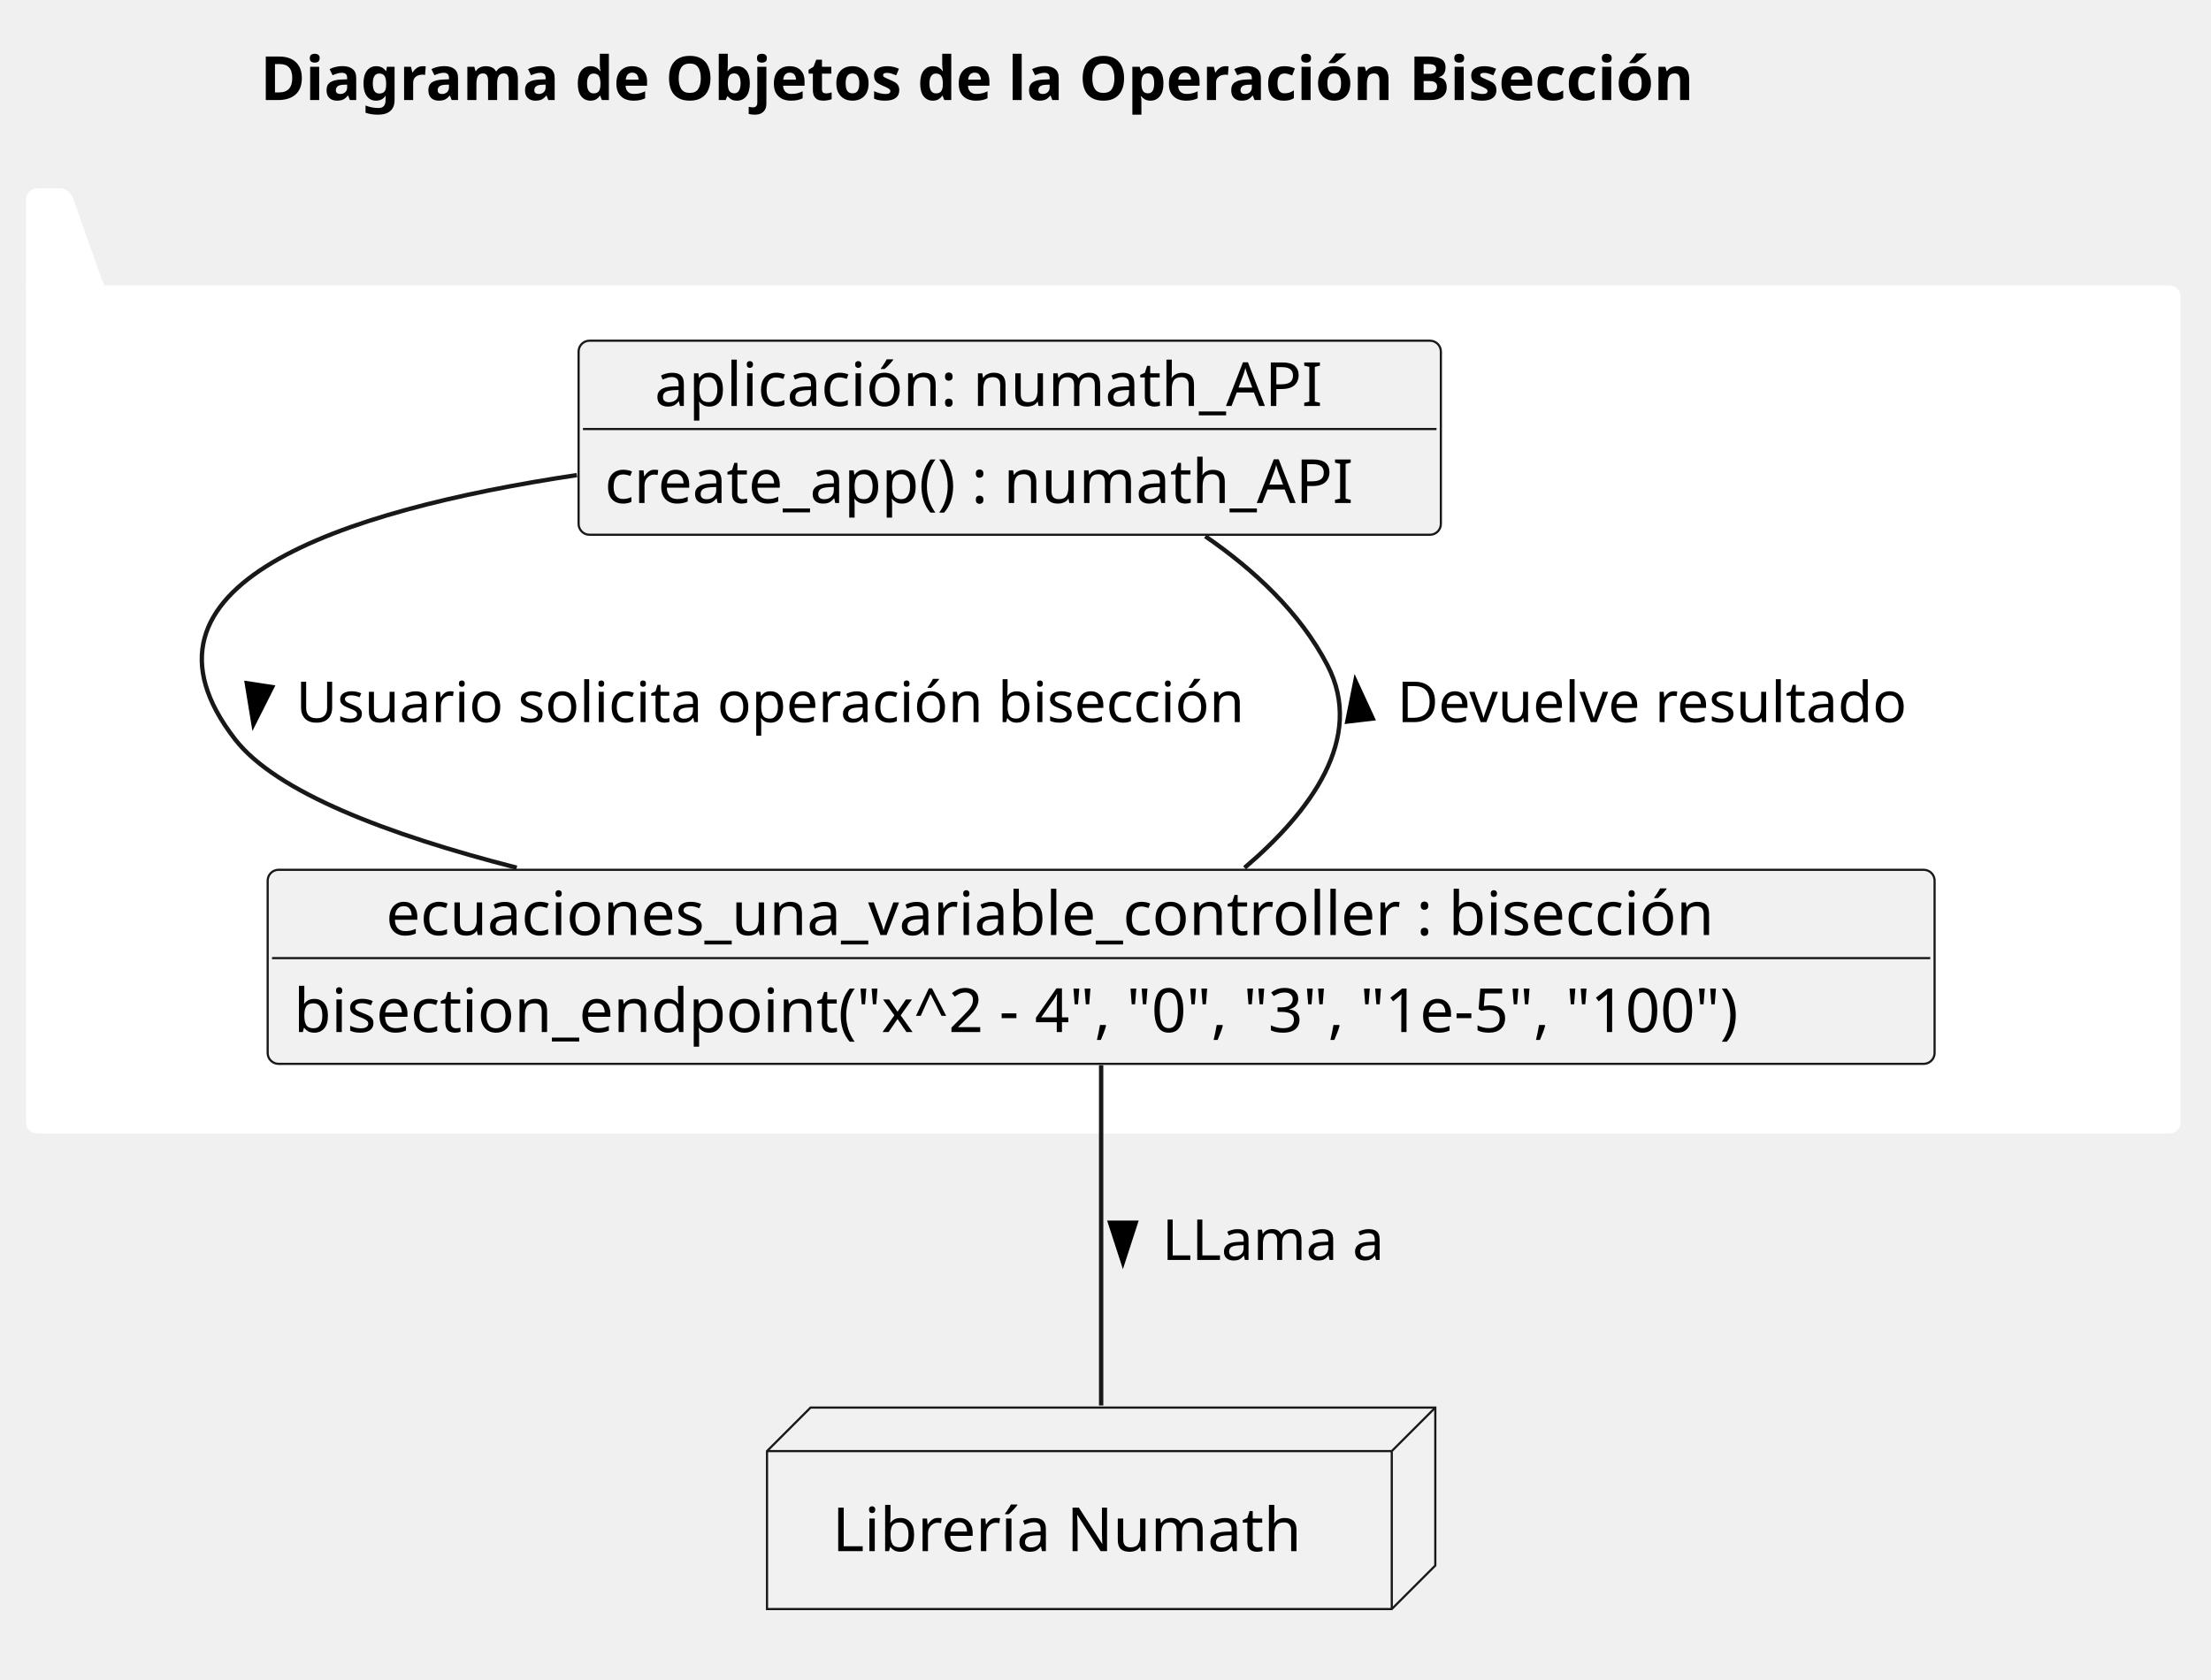
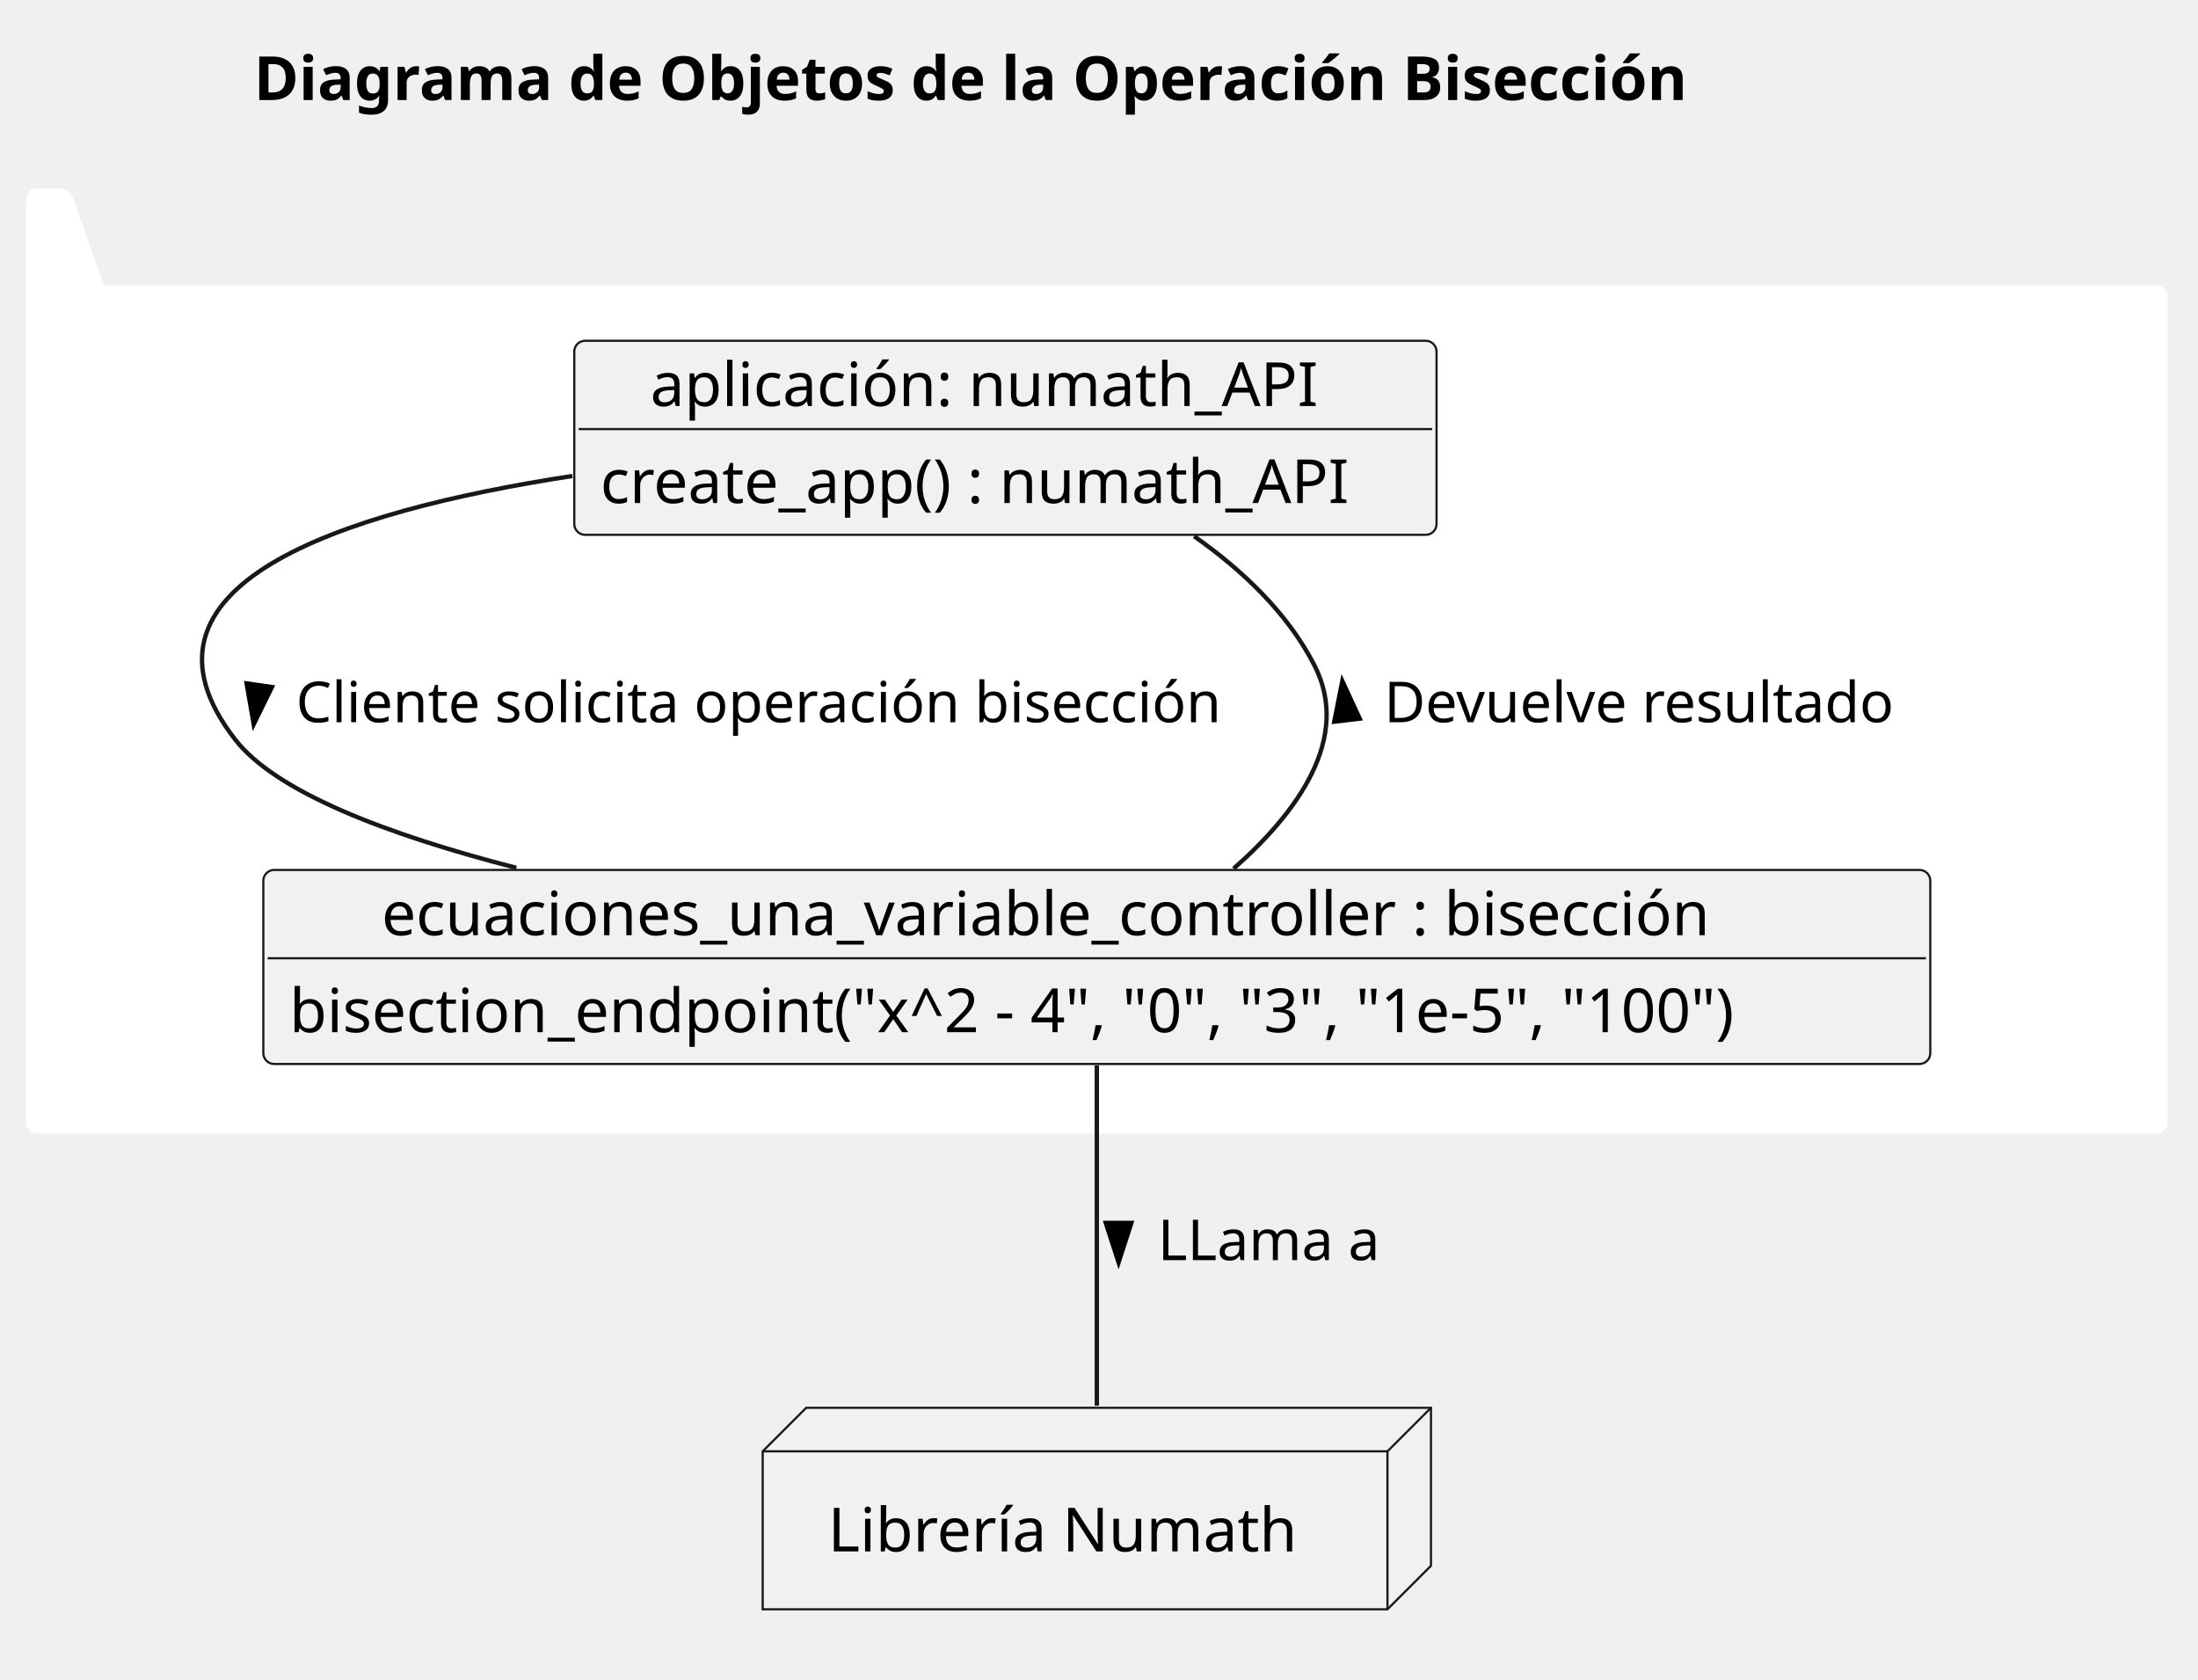
- <svg xmlns="http://www.w3.org/2000/svg" contentStyleType="text/css" data-diagram-type="CLASS" height="386px" preserveAspectRatio="none" style="width:508px;height:386px;background:#FFFFFF;" version="1.1" viewBox="0 0 508 386" width="508px" zoomAndPan="magnify">
+ <svg xmlns="http://www.w3.org/2000/svg" contentStyleType="text/css" data-diagram-type="CLASS" height="386px" preserveAspectRatio="none" style="width:505px;height:386px;background:#FFFFFF;" version="1.1" viewBox="0 0 505 386" width="505px" zoomAndPan="magnify">
  <defs />
  <g>
    <g class="title" data-source-line="4">
-       <text fill="#000000" font-family="sans-serif" font-size="14" font-weight="bold" lengthAdjust="spacing" textLength="374.391" x="59.805" y="22.995">Diagrama de Objetos de la Operación Bisección</text>
+       <text fill="#000000" font-family="sans-serif" font-size="14" font-weight="bold" lengthAdjust="spacing" textLength="374.391" x="58.305" y="22.995">Diagrama de Objetos de la Operación Bisección</text>
    </g>
    <g class="cluster" data-entity=" " data-source-line="6" data-uid="ent0002" id="cluster_ ">
-       <path d="M8.5,43.297 L14.374,43.297 A3.75,3.75 0 0 1 16.874,45.797 L23.874,65.594 L498.5,65.594 A2.5,2.5 0 0 1 501,68.094 L501,257.977 A2.5,2.5 0 0 1 498.5,260.477 L8.5,260.477 A2.5,2.5 0 0 1 6,257.977 L6,45.797 A2.5,2.5 0 0 1 8.5,43.297" fill="#FFFFFF" />
+       <path d="M8.5,43.297 L14.374,43.297 A3.75,3.75 0 0 1 16.874,45.797 L23.874,65.594 L495.5,65.594 A2.5,2.5 0 0 1 498,68.094 L498,257.977 A2.5,2.5 0 0 1 495.5,260.477 L8.5,260.477 A2.5,2.5 0 0 1 6,257.977 L6,45.797 A2.5,2.5 0 0 1 8.5,43.297" fill="#FFFFFF" />
      <line style="stroke:#FFFFFF;stroke-width:1.5;" x1="6" x2="23.874" y1="65.594" y2="65.594" />
      <text fill="#000000" font-family="sans-serif" font-size="14" font-weight="bold" lengthAdjust="spacing" textLength="4.874" x="10" y="58.292"> </text>
    </g>
    <g class="entity" data-entity="flask_app" data-source-line="7" data-uid="ent0003" id="entity_flask_app">
-       <rect fill="#F1F1F1" height="44.594" rx="2.5" ry="2.5" style="stroke:#181818;stroke-width:0.5;" width="198.115" x="132.94" y="78.297" />
-       <text fill="#000000" font-family="sans-serif" font-size="14" lengthAdjust="spacing" textLength="163.188" x="150.404" y="93.292">aplicación: numath_API</text>
-       <line style="stroke:#181818;stroke-width:0.5;" x1="133.94" x2="330.055" y1="98.594" y2="98.594" />
-       <text fill="#000000" font-family="sans-serif" font-size="14" lengthAdjust="spacing" textLength="186.115" x="138.94" y="115.589">create_app() : numath_API</text>
+       <rect fill="#F1F1F1" height="44.594" rx="2.5" ry="2.5" style="stroke:#181818;stroke-width:0.5;" width="198.115" x="131.94" y="78.297" />
+       <text fill="#000000" font-family="sans-serif" font-size="14" lengthAdjust="spacing" textLength="163.188" x="149.404" y="93.292">aplicación: numath_API</text>
+       <line style="stroke:#181818;stroke-width:0.5;" x1="132.94" x2="329.055" y1="98.594" y2="98.594" />
+       <text fill="#000000" font-family="sans-serif" font-size="14" lengthAdjust="spacing" textLength="186.115" x="137.94" y="115.589">create_app() : numath_API</text>
    </g>
    <g class="entity" data-entity="operaciones" data-source-line="11" data-uid="ent0004" id="entity_operaciones">
-       <rect fill="#F1F1F1" height="44.594" rx="2.5" ry="2.5" style="stroke:#181818;stroke-width:0.5;" width="382.993" x="61.5" y="199.887" />
-       <text fill="#000000" font-family="sans-serif" font-size="14" lengthAdjust="spacing" textLength="328.617" x="88.688" y="214.882">ecuaciones_una_variable_controller : bisección</text>
-       <line style="stroke:#181818;stroke-width:0.5;" x1="62.5" x2="443.493" y1="220.184" y2="220.184" />
-       <text fill="#000000" font-family="sans-serif" font-size="14" lengthAdjust="spacing" textLength="370.993" x="67.5" y="237.179">bisection_endpoint("x^2 - 4", "0", "3", "1e-5", "100")</text>
+       <rect fill="#F1F1F1" height="44.594" rx="2.5" ry="2.5" style="stroke:#181818;stroke-width:0.5;" width="382.993" x="60.5" y="199.887" />
+       <text fill="#000000" font-family="sans-serif" font-size="14" lengthAdjust="spacing" textLength="328.617" x="87.688" y="214.882">ecuaciones_una_variable_controller : bisección</text>
+       <line style="stroke:#181818;stroke-width:0.5;" x1="61.5" x2="442.493" y1="220.184" y2="220.184" />
+       <text fill="#000000" font-family="sans-serif" font-size="14" lengthAdjust="spacing" textLength="370.993" x="66.5" y="237.179">bisection_endpoint("x^2 - 4", "0", "3", "1e-5", "100")</text>
    </g>
    <g class="entity" data-entity="PyLibrary" data-source-line="16" data-uid="ent0005" id="entity_PyLibrary">
-       <polygon fill="#F1F1F1" points="176.23,333.477,186.23,323.477,329.775,323.477,329.775,359.774,319.775,369.774,176.23,369.774,176.23,333.477" style="stroke:#181818;stroke-width:0.5;" />
-       <line style="stroke:#181818;stroke-width:0.5;" x1="319.775" x2="329.775" y1="333.477" y2="323.477" />
-       <line style="stroke:#181818;stroke-width:0.5;" x1="176.23" x2="319.775" y1="333.477" y2="333.477" />
-       <line style="stroke:#181818;stroke-width:0.5;" x1="319.775" x2="319.775" y1="333.477" y2="369.774" />
-       <text fill="#000000" font-family="sans-serif" font-size="14" lengthAdjust="spacing" textLength="113.545" x="191.23" y="356.472">Librería Numath</text>
+       <polygon fill="#F1F1F1" points="175.23,333.477,185.23,323.477,328.775,323.477,328.775,359.774,318.775,369.774,175.23,369.774,175.23,333.477" style="stroke:#181818;stroke-width:0.5;" />
+       <line style="stroke:#181818;stroke-width:0.5;" x1="318.775" x2="328.775" y1="333.477" y2="323.477" />
+       <line style="stroke:#181818;stroke-width:0.5;" x1="175.23" x2="318.775" y1="333.477" y2="333.477" />
+       <line style="stroke:#181818;stroke-width:0.5;" x1="318.775" x2="318.775" y1="333.477" y2="369.774" />
+       <text fill="#000000" font-family="sans-serif" font-size="14" lengthAdjust="spacing" textLength="113.545" x="190.23" y="356.472">Librería Numath</text>
    </g>
    <g class="link" data-entity-1="flask_app" data-entity-2="operaciones" data-source-line="19" data-uid="lnk6" id="link_flask_app_operaciones">
-       <path codeLine="19" d="M132.55,109.177 C78.01,117.377 26.53,134.437 54,169.887 C63.4,182.017 88.94,191.777 118.72,199.407" fill="none" id="flask_app-operaciones" style="stroke:#181818;stroke-width:1;" />
-       <polygon fill="#000000" points="58.242,166.396,62.518,157.9,56.708,157.01,58.242,166.396" style="stroke:#000000;stroke-width:1;" />
-       <text fill="#000000" font-family="sans-serif" font-size="13" lengthAdjust="spacing" textLength="232.775" x="68" y="165.954">Usuario solicita operación bisección</text>
+       <path codeLine="19" d="M131.51,109.367 C77.5,117.657 26.78,134.727 54,169.887 C63.37,181.997 88.9,191.767 118.64,199.407" fill="none" id="flask_app-operaciones" style="stroke:#181818;stroke-width:1;" />
+       <polygon fill="#000000" points="58.292,166.403,62.482,157.865,56.663,157.033,58.292,166.403" style="stroke:#000000;stroke-width:1;" />
+       <text fill="#000000" font-family="sans-serif" font-size="13" lengthAdjust="spacing" textLength="229.004" x="68" y="165.954">Cliente solicita operación bisección</text>
    </g>
    <g class="link" data-entity-1="operaciones" data-entity-2="flask_app" data-source-line="21" data-uid="lnk8" id="link_operaciones_flask_app">
-       <path codeLine="21" d="M285.95,199.427 C301,186.617 313.73,169.677 305,152.887 C298.72,140.787 288.13,130.947 276.93,123.237" fill="none" id="operaciones-flask_app" style="stroke:#181818;stroke-width:1;" />
-       <polygon fill="#000000" points="311.412,156.488,309.557,165.816,315.394,165.125,311.412,156.488" style="stroke:#000000;stroke-width:1;" />
-       <text fill="#000000" font-family="sans-serif" font-size="13" lengthAdjust="spacing" textLength="126.61" x="321" y="165.954">Devuelve resultado</text>
+       <path codeLine="21" d="M283.42,199.597 C298.06,186.707 310.56,169.637 302,152.887 C295.84,140.837 285.38,130.967 274.36,123.217" fill="none" id="operaciones-flask_app" style="stroke:#181818;stroke-width:1;" />
+       <polygon fill="#000000" points="308.411,156.488,306.558,165.816,312.395,165.124,308.411,156.488" style="stroke:#000000;stroke-width:1;" />
+       <text fill="#000000" font-family="sans-serif" font-size="13" lengthAdjust="spacing" textLength="126.61" x="318" y="165.954">Devuelve resultado</text>
    </g>
    <g class="link" data-entity-1="operaciones" data-entity-2="PyLibrary" data-source-line="20" data-uid="lnk7" id="link_operaciones_PyLibrary">
-       <path codeLine="20" d="M253,244.797 C253,266.757 253,300.657 253,322.987" fill="none" id="operaciones-PyLibrary" style="stroke:#181818;stroke-width:1;" />
-       <polygon fill="#000000" points="258,290.043,260.939,280.998,255.061,280.998,258,290.043" style="stroke:#000000;stroke-width:1;" />
-       <text fill="#000000" font-family="sans-serif" font-size="13" lengthAdjust="spacing" textLength="55.18" x="267" y="289.544">LLama a</text>
+       <path codeLine="20" d="M252,244.797 C252,266.757 252,300.657 252,322.987" fill="none" id="operaciones-PyLibrary" style="stroke:#181818;stroke-width:1;" />
+       <polygon fill="#000000" points="257,290.043,259.939,280.998,254.061,280.998,257,290.043" style="stroke:#000000;stroke-width:1;" />
+       <text fill="#000000" font-family="sans-serif" font-size="13" lengthAdjust="spacing" textLength="55.18" x="266" y="289.544">LLama a</text>
    </g>
  </g>
</svg>
